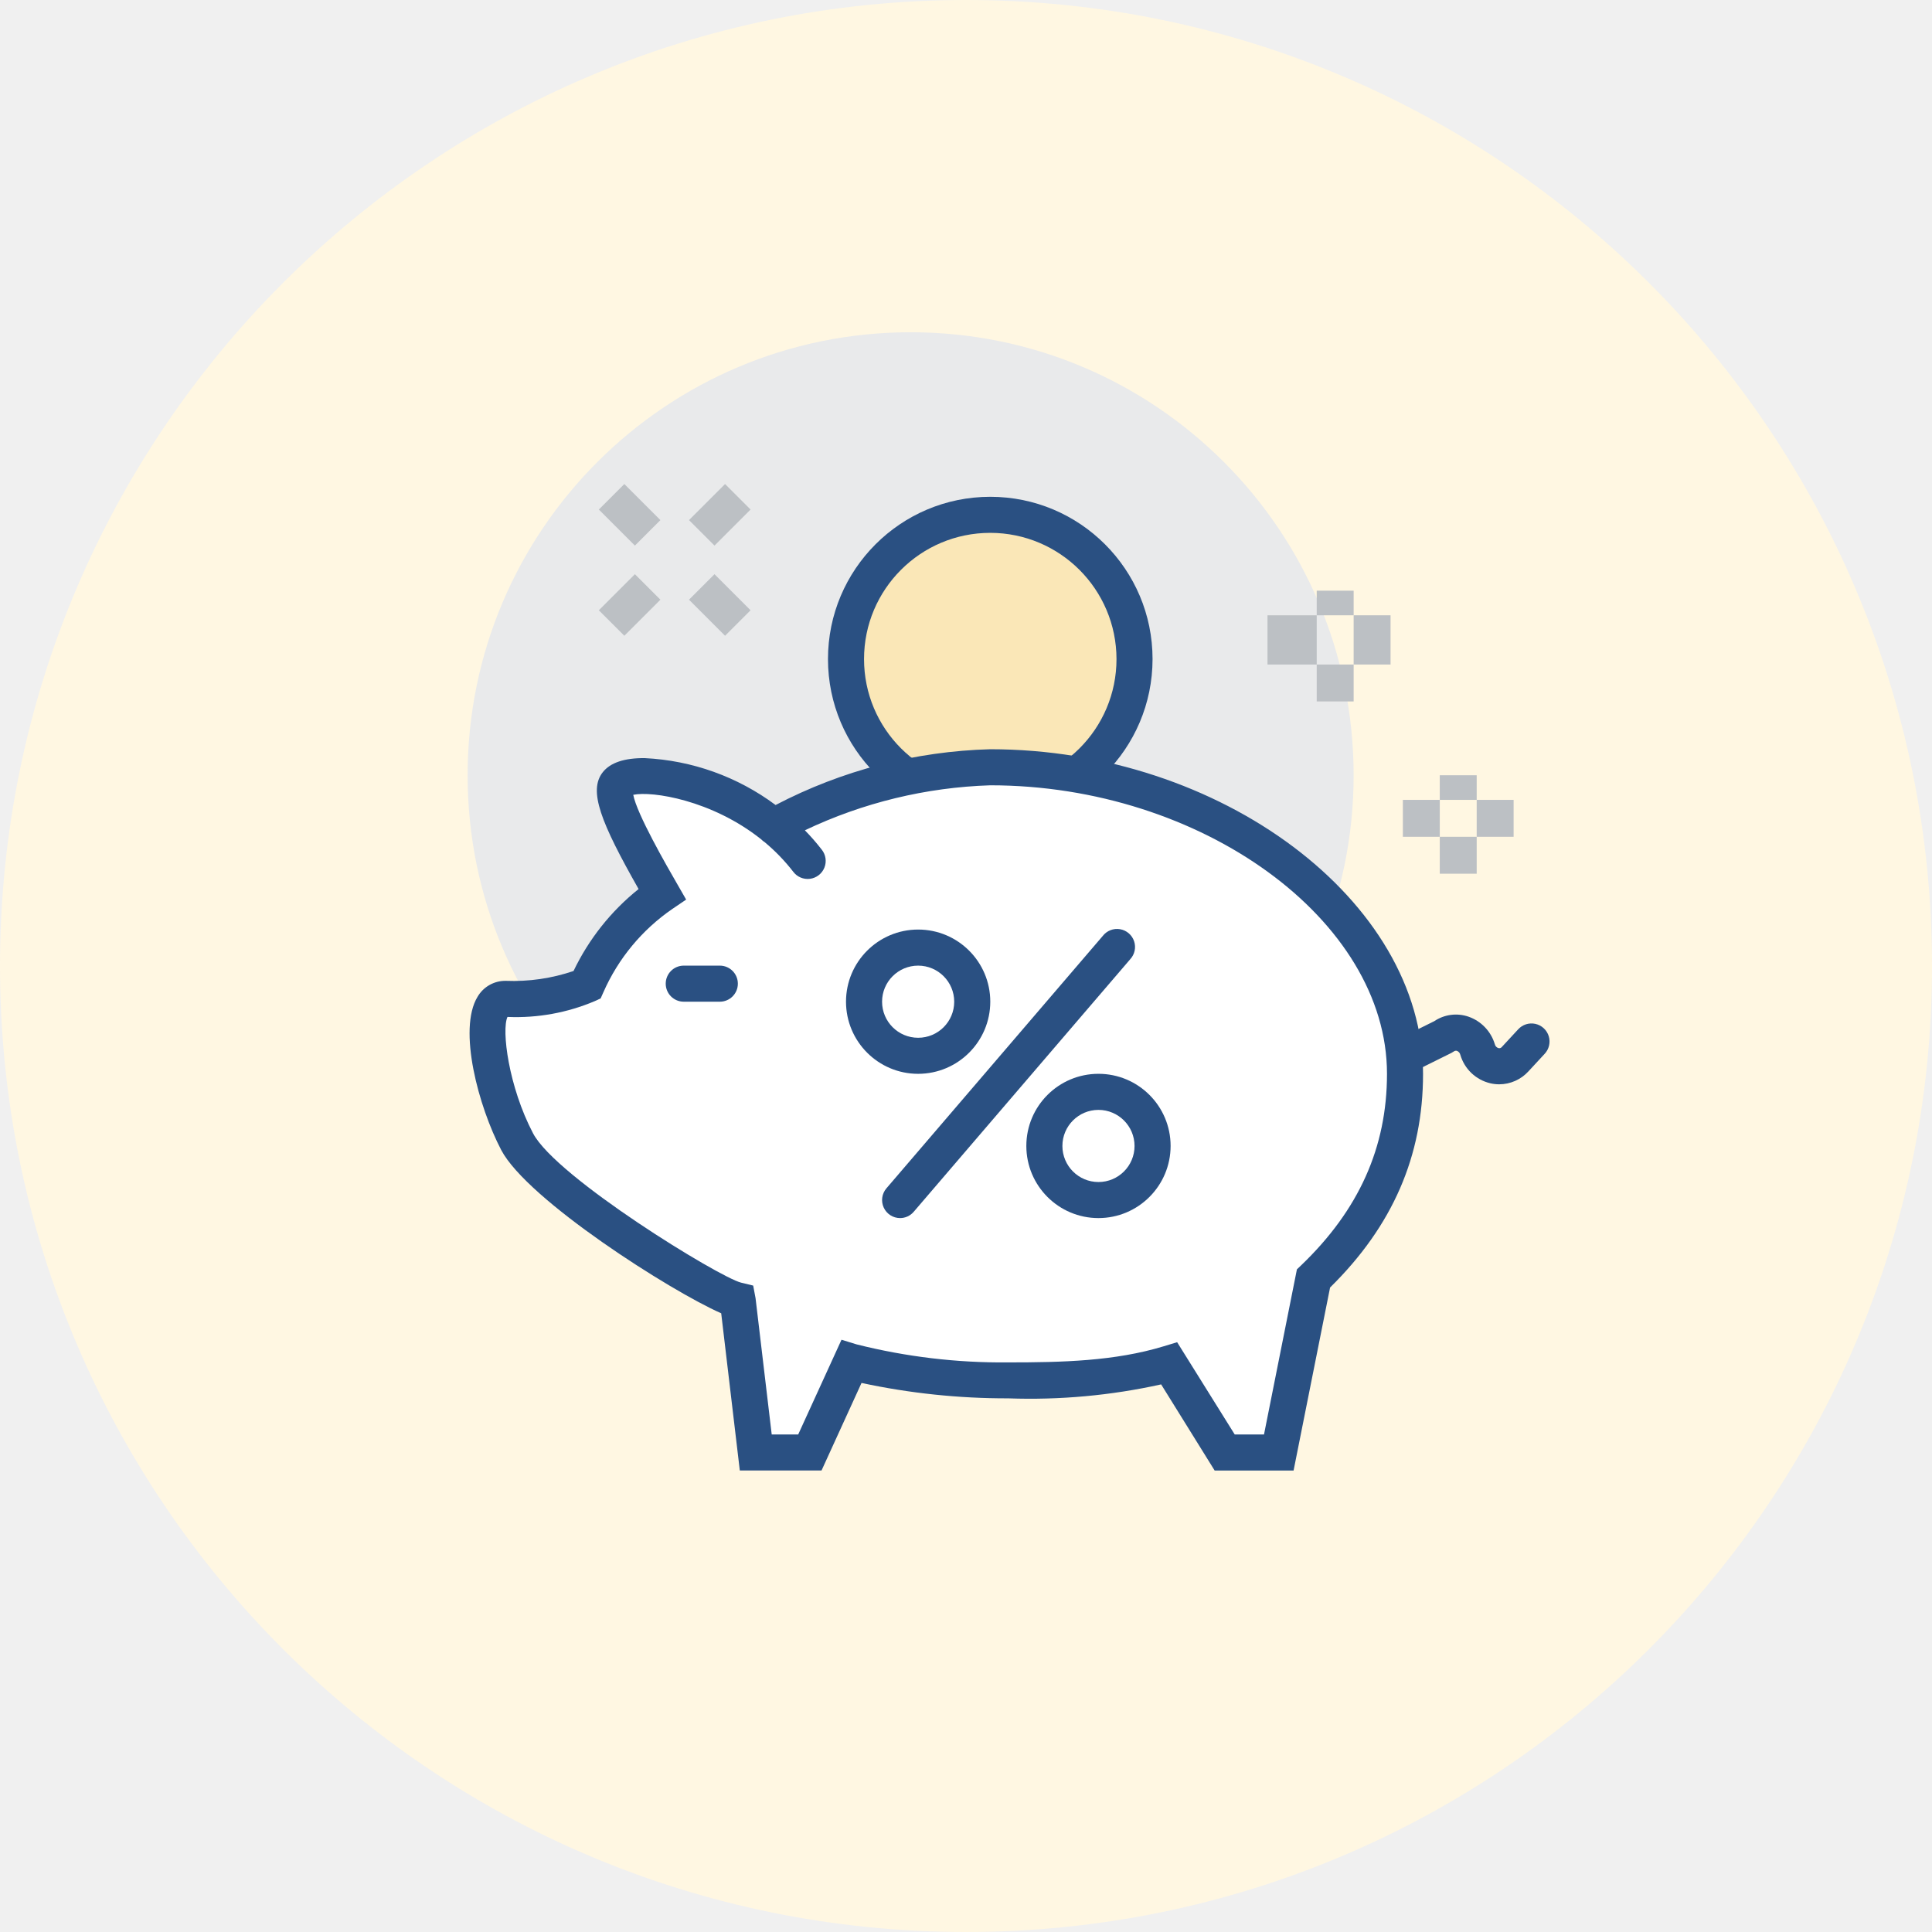
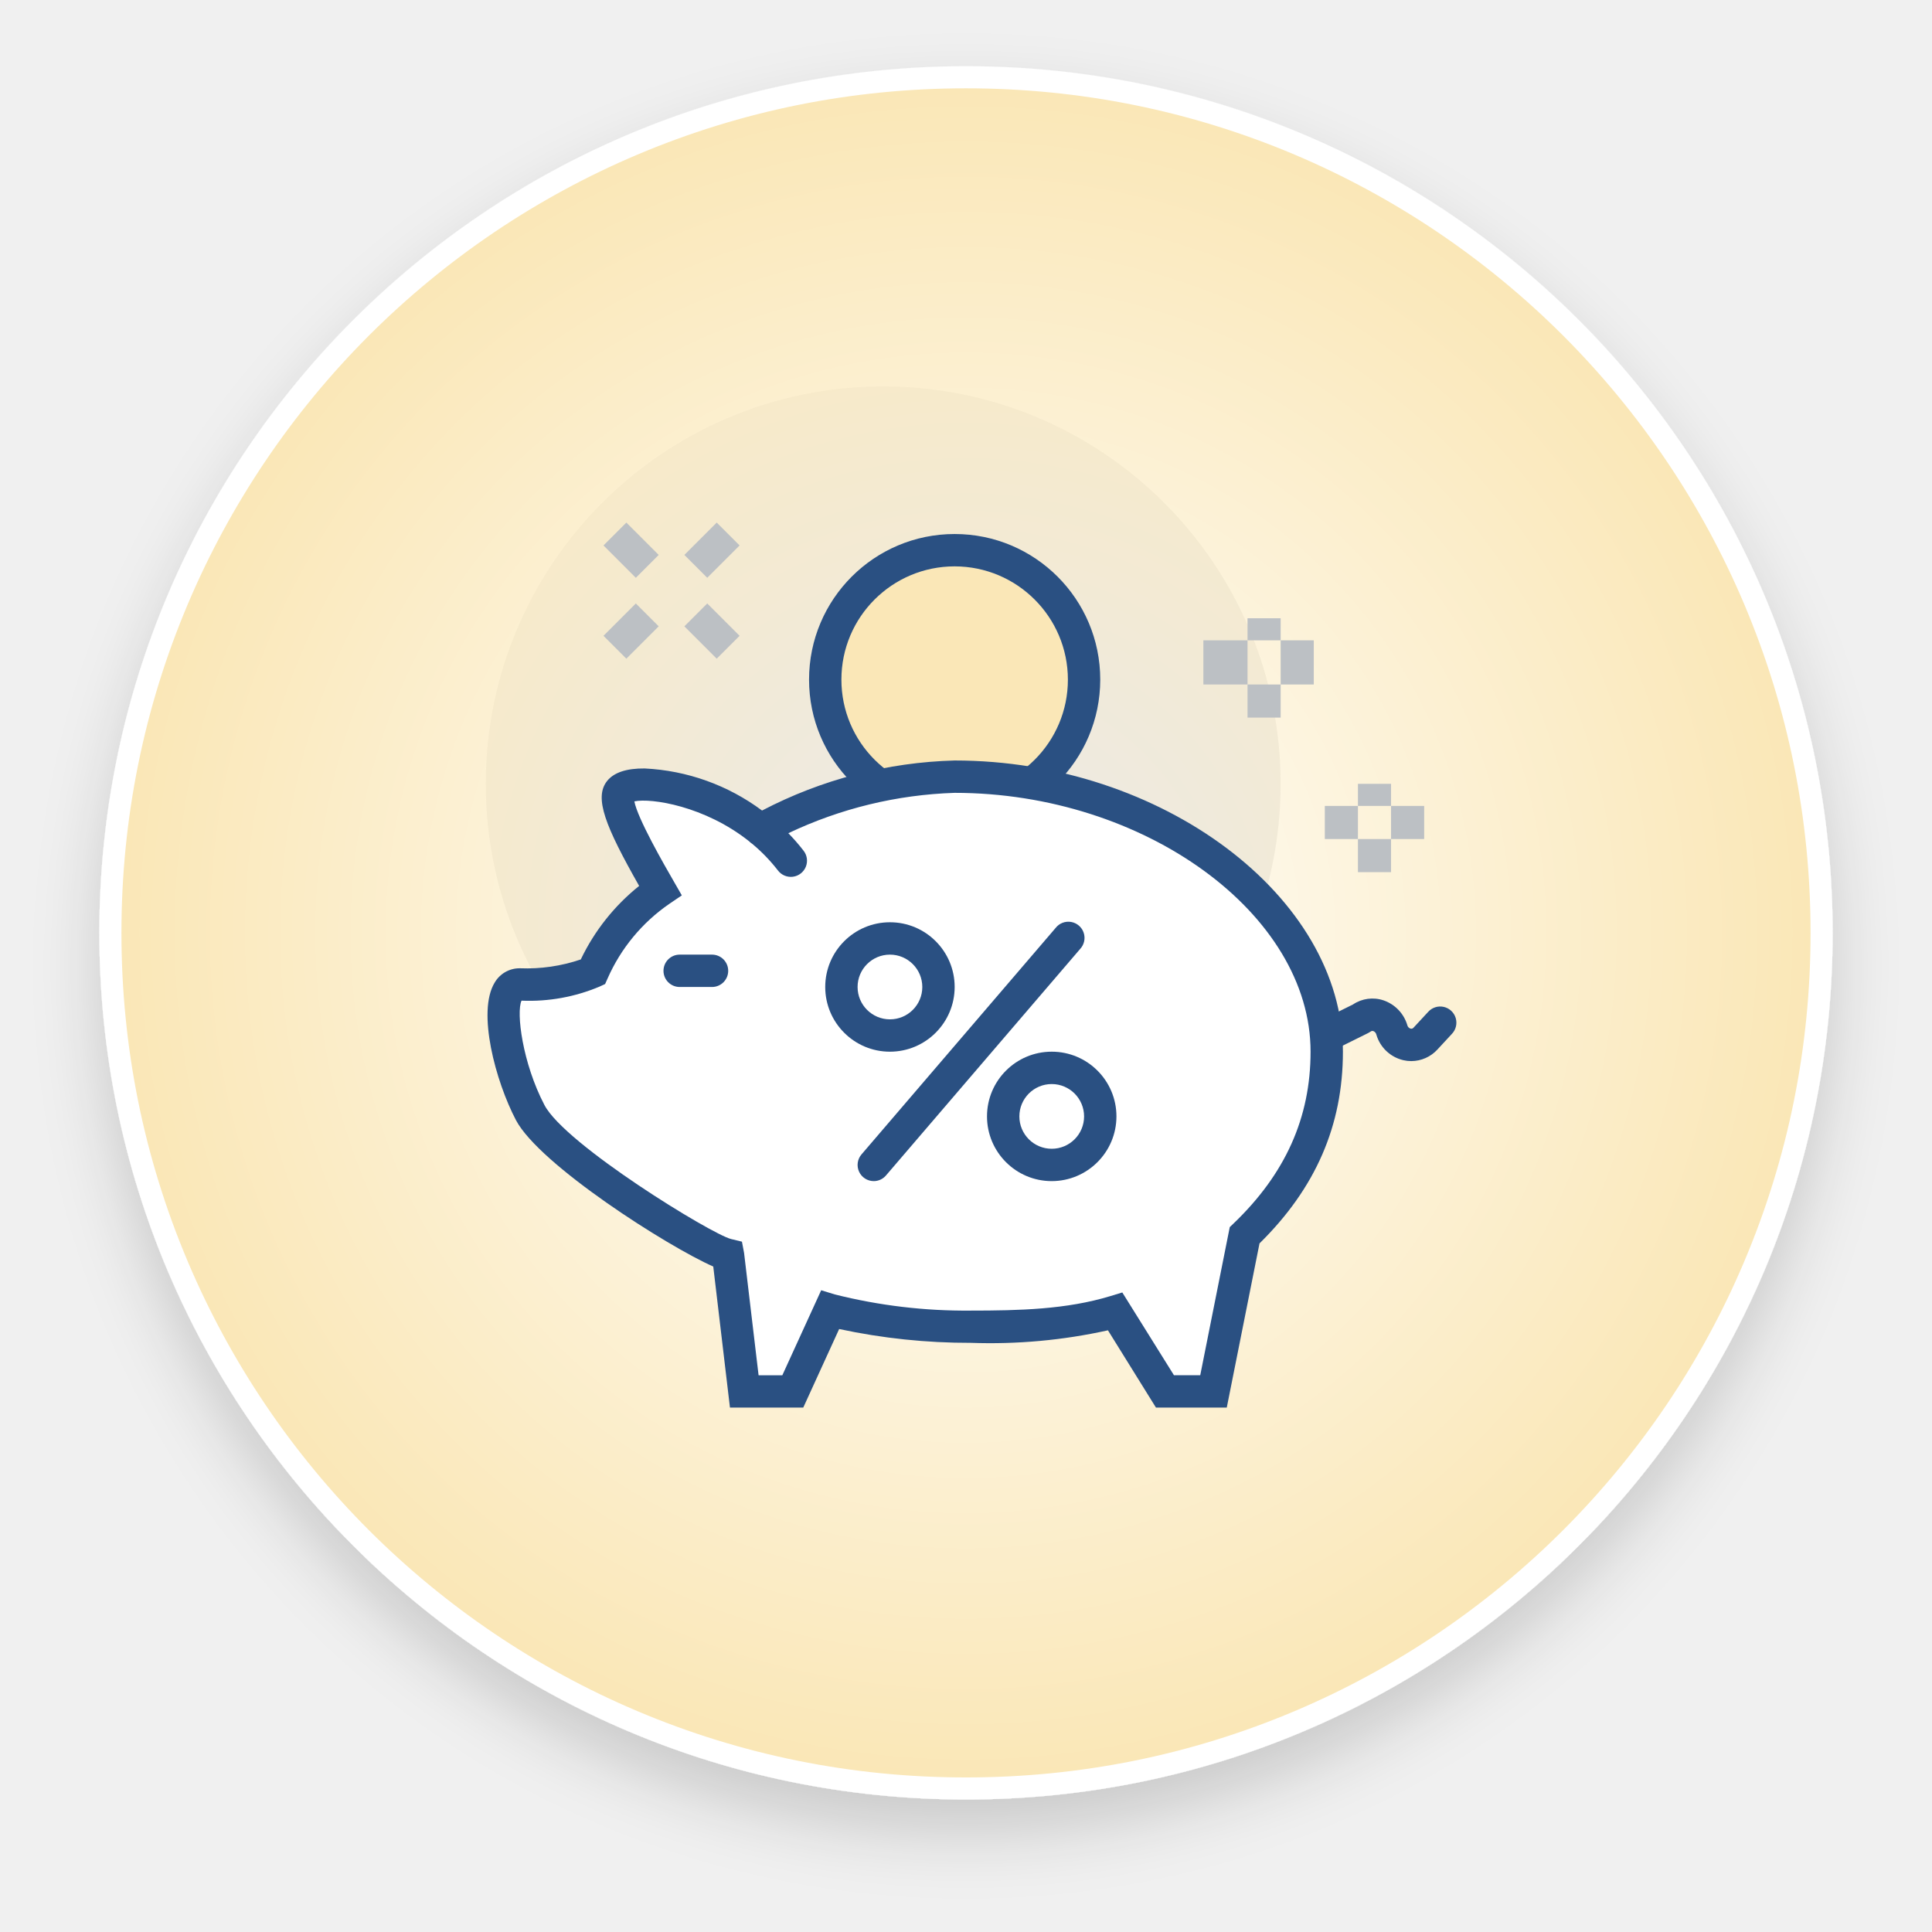
- <svg xmlns="http://www.w3.org/2000/svg" width="157" height="157" viewBox="0 0 157 157">
-   <g id="Grupo_18002" data-name="Grupo 18002" transform="translate(-443 -2016)">
-     <circle id="Elipse_953" data-name="Elipse 953" cx="78.5" cy="78.5" r="78.5" transform="translate(443 2016)" fill="#fff7e2" />
-     <g id="Grupo_17807" data-name="Grupo 17807" transform="translate(480.58 2043.202)">
-       <circle id="Elipse_946" data-name="Elipse 946" cx="36" cy="36" r="36" transform="translate(0.42 -0.202)" fill="#e9eaeb" />
+ <svg xmlns="http://www.w3.org/2000/svg" width="175" height="175" viewBox="0 0 175 175">
+   <defs>
+     <radialGradient id="radial-gradient" cx="0.5" cy="0.5" r="0.5" gradientUnits="objectBoundingBox">
+       <stop offset="0" stop-color="#fff" />
+       <stop offset="1" stop-color="#fae7b7" />
+     </radialGradient>
+     <filter id="Trazado_54421" x="0" y="0" width="175" height="175" filterUnits="userSpaceOnUse">
+       <feOffset dy="3" input="SourceAlpha" />
+       <feGaussianBlur stdDeviation="3" result="blur" />
+       <feFlood flood-opacity="0.161" />
+       <feComposite operator="in" in2="blur" />
+       <feComposite in="SourceGraphic" />
+     </filter>
+   </defs>
+   <g id="Grupo_24613" data-name="Grupo 24613" transform="translate(-445 -2008)">
+     <g transform="matrix(1, 0, 0, 1, 445, 2008)" filter="url(#Trazado_54421)">
+       <g id="Trazado_54421-2" data-name="Trazado 54421" transform="translate(9 6)" fill="url(#radial-gradient)">
+         <path d="M 78.5 156 C 68.037 156 57.888 153.951 48.334 149.91 C 43.742 147.968 39.313 145.564 35.17 142.765 C 31.066 139.992 27.207 136.808 23.699 133.301 C 20.192 129.794 17.008 125.934 14.235 121.83 C 11.436 117.687 9.032 113.258 7.09 108.666 C 3.049 99.112 1 88.963 1 78.5 C 1 68.037 3.049 57.888 7.09 48.334 C 9.032 43.742 11.436 39.313 14.235 35.17 C 17.008 31.066 20.192 27.207 23.699 23.699 C 27.207 20.192 31.066 17.008 35.17 14.235 C 39.313 11.436 43.742 9.032 48.334 7.09 C 57.888 3.049 68.037 1 78.5 1 C 88.963 1 99.112 3.049 108.666 7.09 C 113.258 9.032 117.687 11.436 121.83 14.235 C 125.934 17.008 129.794 20.192 133.301 23.699 C 136.808 27.207 139.992 31.066 142.765 35.17 C 145.564 39.313 147.968 43.742 149.91 48.334 C 153.951 57.888 156 68.037 156 78.5 C 156 88.963 153.951 99.112 149.91 108.666 C 147.968 113.258 145.564 117.687 142.765 121.83 C 139.992 125.934 136.808 129.794 133.301 133.301 C 129.794 136.808 125.934 139.992 121.83 142.765 C 117.687 145.564 113.258 147.968 108.666 149.91 C 99.112 153.951 88.963 156 78.5 156 Z" stroke="none" />
+         <path d="M 78.5 2 C 68.172 2 58.153 4.022 48.723 8.011 C 44.191 9.928 39.819 12.301 35.73 15.064 C 31.678 17.801 27.869 20.944 24.406 24.406 C 20.944 27.869 17.801 31.678 15.064 35.73 C 12.301 39.819 9.928 44.191 8.011 48.723 C 4.022 58.153 2 68.172 2 78.5 C 2 88.828 4.022 98.847 8.011 108.277 C 9.928 112.809 12.301 117.181 15.064 121.27 C 17.801 125.322 20.944 129.131 24.406 132.594 C 27.869 136.056 31.678 139.199 35.73 141.936 C 39.819 144.699 44.191 147.072 48.723 148.989 C 58.153 152.978 68.172 155 78.5 155 C 88.828 155 98.847 152.978 108.277 148.989 C 112.809 147.072 117.181 144.699 121.27 141.936 C 125.322 139.199 129.131 136.056 132.594 132.594 C 136.056 129.131 139.199 125.322 141.936 121.27 C 144.699 117.181 147.072 112.809 148.989 108.277 C 152.978 98.847 155 88.828 155 78.5 C 155 68.172 152.978 58.153 148.989 48.723 C 147.072 44.191 144.699 39.819 141.936 35.73 C 139.199 31.678 136.056 27.869 132.594 24.406 C 129.131 20.944 125.322 17.801 121.27 15.064 C 117.181 12.301 112.809 9.928 108.277 8.011 C 98.847 4.022 88.828 2 78.5 2 M 78.5 0 C 121.854 0 157 35.146 157 78.5 C 157 121.854 121.854 157 78.5 157 C 35.146 157 0 121.854 0 78.5 C 0 35.146 35.146 0 78.5 0 Z" stroke="none" fill="#fff" />
+       </g>
+     </g>
+     <g id="Grupo_17807" data-name="Grupo 17807" transform="translate(488.58 2043.202)">
+       <circle id="Elipse_946" data-name="Elipse 946" cx="36" cy="36" r="36" transform="translate(0.42 -0.202)" fill="#e9eaeb" style="mix-blend-mode: luminosity;isolation: isolate" />
      <ellipse id="Elipse_947" data-name="Elipse 947" cx="12.5" cy="11.5" rx="12.5" ry="11.5" transform="translate(30.42 14.798)" fill="#fae7b7" />
      <path id="Trazado_45052" data-name="Trazado 45052" d="M214.188,341.377a13.188,13.188,0,1,1,13.188-13.188A13.2,13.2,0,0,1,214.188,341.377Zm0-23.446a10.258,10.258,0,1,0,10.258,10.258A10.27,10.27,0,0,0,214.188,317.931Z" transform="translate(-171.296 -301.832)" fill="#2a5082" />
      <path id="Trazado_45053" data-name="Trazado 45053" d="M222.973,330c-4.6,0-12.454,1.678-17.519,4.878-5.124-4.2-11.8-4.85-12.818-3.568-.862,1.084,1.836,5.794,3.678,8.993a17.535,17.535,0,0,0-6.112,7.381,15.125,15.125,0,0,1-6.621,1.139c-2.57-.018-1.413,7.1.948,11.6,2.154,4.107,16.08,12.567,17.927,12.889l1.465,12.368h4.4l3.376-7.39a50,50,0,0,0,12.743,1.528c4.311,0,8.852-.091,13.083-1.377l4.5,7.239h4.4l2.819-14.142c4.572-4.371,7.438-9.7,7.438-16.631C256.676,341.045,240.134,330,222.973,330Z" transform="translate(-180.08 -294.852)" fill="#fff" />
      <path id="Trazado_45054" data-name="Trazado 45054" d="M248.086,387.615h-6.413l-4.349-7a49.275,49.275,0,0,1-12.421,1.134,56.217,56.217,0,0,1-11.927-1.251l-3.25,7.113h-6.641l-1.512-12.774c-4.1-1.8-15.751-9.22-17.876-13.268-1.843-3.518-3.539-9.8-1.926-12.448a2.608,2.608,0,0,1,2.286-1.3,15.234,15.234,0,0,0,5.517-.8,19.041,19.041,0,0,1,5.286-6.66c-3.06-5.4-4.107-7.988-2.906-9.5.61-.768,1.748-1.155,3.408-1.139a19.36,19.36,0,0,1,10.631,3.811A40.018,40.018,0,0,1,223.438,329c18.735,0,35.169,12.325,35.169,26.377,0,6.681-2.472,12.365-7.555,17.365Zm-4.783-2.931h2.38l2.674-13.417.334-.319c4.7-4.5,6.986-9.589,6.986-15.571,0-12.49-15.064-23.446-32.238-23.446a37.88,37.88,0,0,0-15.066,3.656,17.862,17.862,0,0,1,1.369,1.571,1.466,1.466,0,1,1-2.32,1.792,15.379,15.379,0,0,0-2.318-2.4,1.41,1.41,0,0,1-.278-.226c-4.015-3.2-8.879-3.943-10.4-3.62.295,1.558,2.677,5.7,3.621,7.334l.678,1.18-1.125.763a16.05,16.05,0,0,0-5.6,6.766l-.223.5-.5.232a16.374,16.374,0,0,1-7.032,1.276h-.04c-.492,1.058.082,5.649,2.079,9.458,1.877,3.58,15.142,11.7,16.9,12.132l.988.24.193,1.027,1.313,11.074h2.151l3.52-7.7,1.229.378a48.54,48.54,0,0,0,12.312,1.464c4.395,0,8.669-.1,12.657-1.314l1.077-.328Zm-49.189-51.872h0Z" transform="translate(-180.546 -295.317)" fill="#2a5082" />
      <path id="Trazado_45055" data-name="Trazado 45055" d="M196.4,343.931h-2.931a1.465,1.465,0,1,1,0-2.931H196.4a1.465,1.465,0,1,1,0,2.931Z" transform="translate(-175.485 -289.732)" fill="#2a5082" />
      <path id="Trazado_45056" data-name="Trazado 45056" d="M241.121,349.381a3.153,3.153,0,0,1-.717-.082,3.33,3.33,0,0,1-2.446-2.32.448.448,0,0,0-.271-.316.269.269,0,0,0-.249.045l-.205.123-3.117,1.546a1.465,1.465,0,0,1-1.3-2.626l3.025-1.5a3.149,3.149,0,0,1,2.778-.368,3.4,3.4,0,0,1,2.142,2.233.424.424,0,0,0,.3.324.272.272,0,0,0,.286-.108l1.306-1.411a1.466,1.466,0,1,1,2.151,1.992l-1.306,1.411A3.225,3.225,0,0,1,241.121,349.381Z" transform="translate(-156.869 -288.469)" fill="#2a5082" />
      <path id="Trazado_45057" data-name="Trazado 45057" d="M207.862,350.723a5.862,5.862,0,1,1,5.862-5.862A5.868,5.868,0,0,1,207.862,350.723Zm0-8.792a2.931,2.931,0,1,0,2.931,2.931A2.934,2.934,0,0,0,207.862,341.931Z" transform="translate(-170.831 -290.663)" fill="#2a5082" />
      <path id="Trazado_45058" data-name="Trazado 45058" d="M217.862,358.723a5.862,5.862,0,1,1,5.862-5.862A5.868,5.868,0,0,1,217.862,358.723Zm0-8.792a2.931,2.931,0,1,0,2.931,2.931A2.934,2.934,0,0,0,217.862,349.931Z" transform="translate(-166.177 -286.94)" fill="#2a5082" />
      <path id="Trazado_45059" data-name="Trazado 45059" d="M205.465,362.446a1.465,1.465,0,0,1-1.112-2.418l17.585-20.515a1.464,1.464,0,1,1,2.224,1.9l-17.585,20.515A1.455,1.455,0,0,1,205.465,362.446Z" transform="translate(-169.9 -290.663)" fill="#2a5082" />
      <g id="Grupo_17804" data-name="Grupo 17804" transform="translate(11.083 12.132)">
        <rect id="Rectángulo_4343" data-name="Rectángulo 4343" width="4.145" height="2.93" transform="translate(0 10.258) rotate(-45)" fill="#bcc0c4" />
        <rect id="Rectángulo_4344" data-name="Rectángulo 4344" width="4.145" height="2.93" transform="translate(7.327 2.931) rotate(-45)" fill="#bcc0c4" />
        <rect id="Rectángulo_4345" data-name="Rectángulo 4345" width="2.93" height="4.145" transform="translate(7.327 9.399) rotate(-45)" fill="#bcc0c4" />
        <rect id="Rectángulo_4346" data-name="Rectángulo 4346" width="2.93" height="4.145" transform="translate(0 2.072) rotate(-45)" fill="#bcc0c4" />
      </g>
      <g id="Grupo_17805" data-name="Grupo 17805" transform="translate(76.659 35.675)">
        <rect id="Rectángulo_4347" data-name="Rectángulo 4347" width="3" height="2" transform="translate(2.762 0.123)" fill="#bcc0c4" />
        <rect id="Rectángulo_4348" data-name="Rectángulo 4348" width="3" height="3" transform="translate(2.762 5.123)" fill="#bcc0c4" />
        <rect id="Rectángulo_4349" data-name="Rectángulo 4349" width="3" height="3" transform="translate(-0.238 2.123)" fill="#bcc0c4" />
        <rect id="Rectángulo_4350" data-name="Rectángulo 4350" width="3" height="3" transform="translate(5.762 2.123)" fill="#bcc0c4" />
      </g>
      <g id="Grupo_17806" data-name="Grupo 17806" transform="translate(65.896 20.428)">
        <rect id="Rectángulo_4351" data-name="Rectángulo 4351" width="3" height="2" transform="translate(3.525 0.371)" fill="#bcc0c4" />
        <rect id="Rectángulo_4352" data-name="Rectángulo 4352" width="3" height="3" transform="translate(3.525 6.371)" fill="#bcc0c4" />
        <rect id="Rectángulo_4353" data-name="Rectángulo 4353" width="4" height="4" transform="translate(-0.475 2.371)" fill="#bcc0c4" />
        <rect id="Rectángulo_4354" data-name="Rectángulo 4354" width="3" height="4" transform="translate(6.525 2.371)" fill="#bcc0c4" />
      </g>
    </g>
  </g>
</svg>
